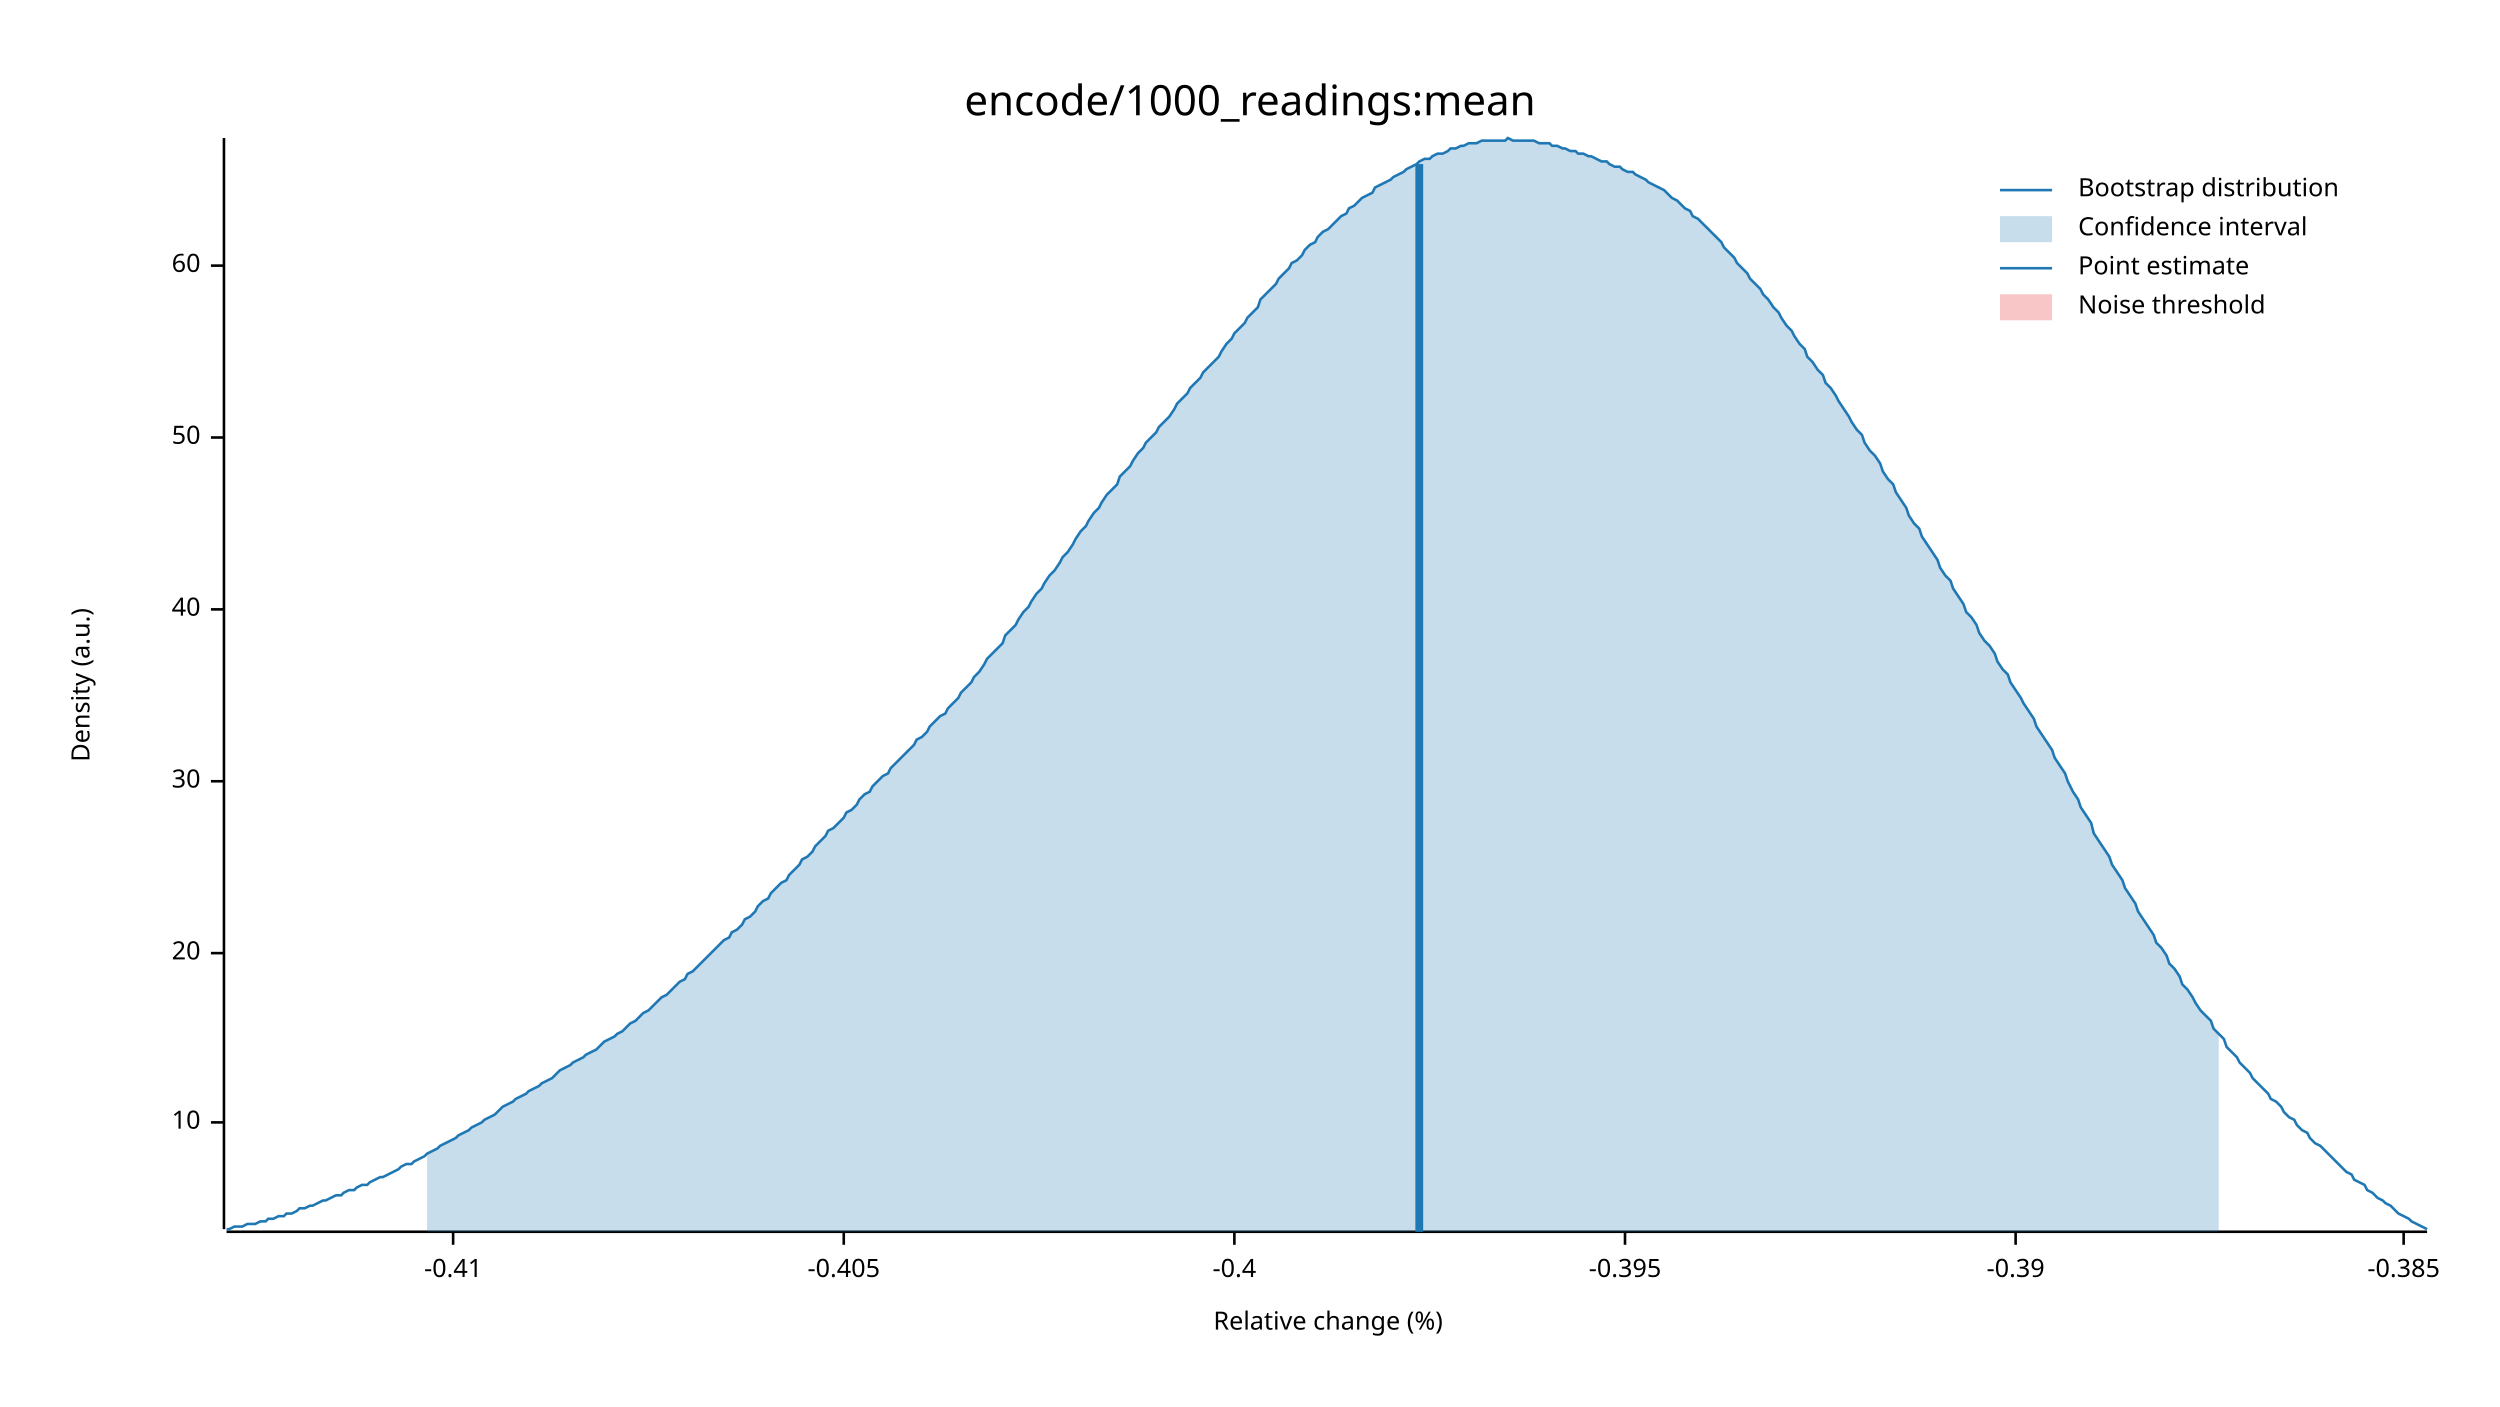
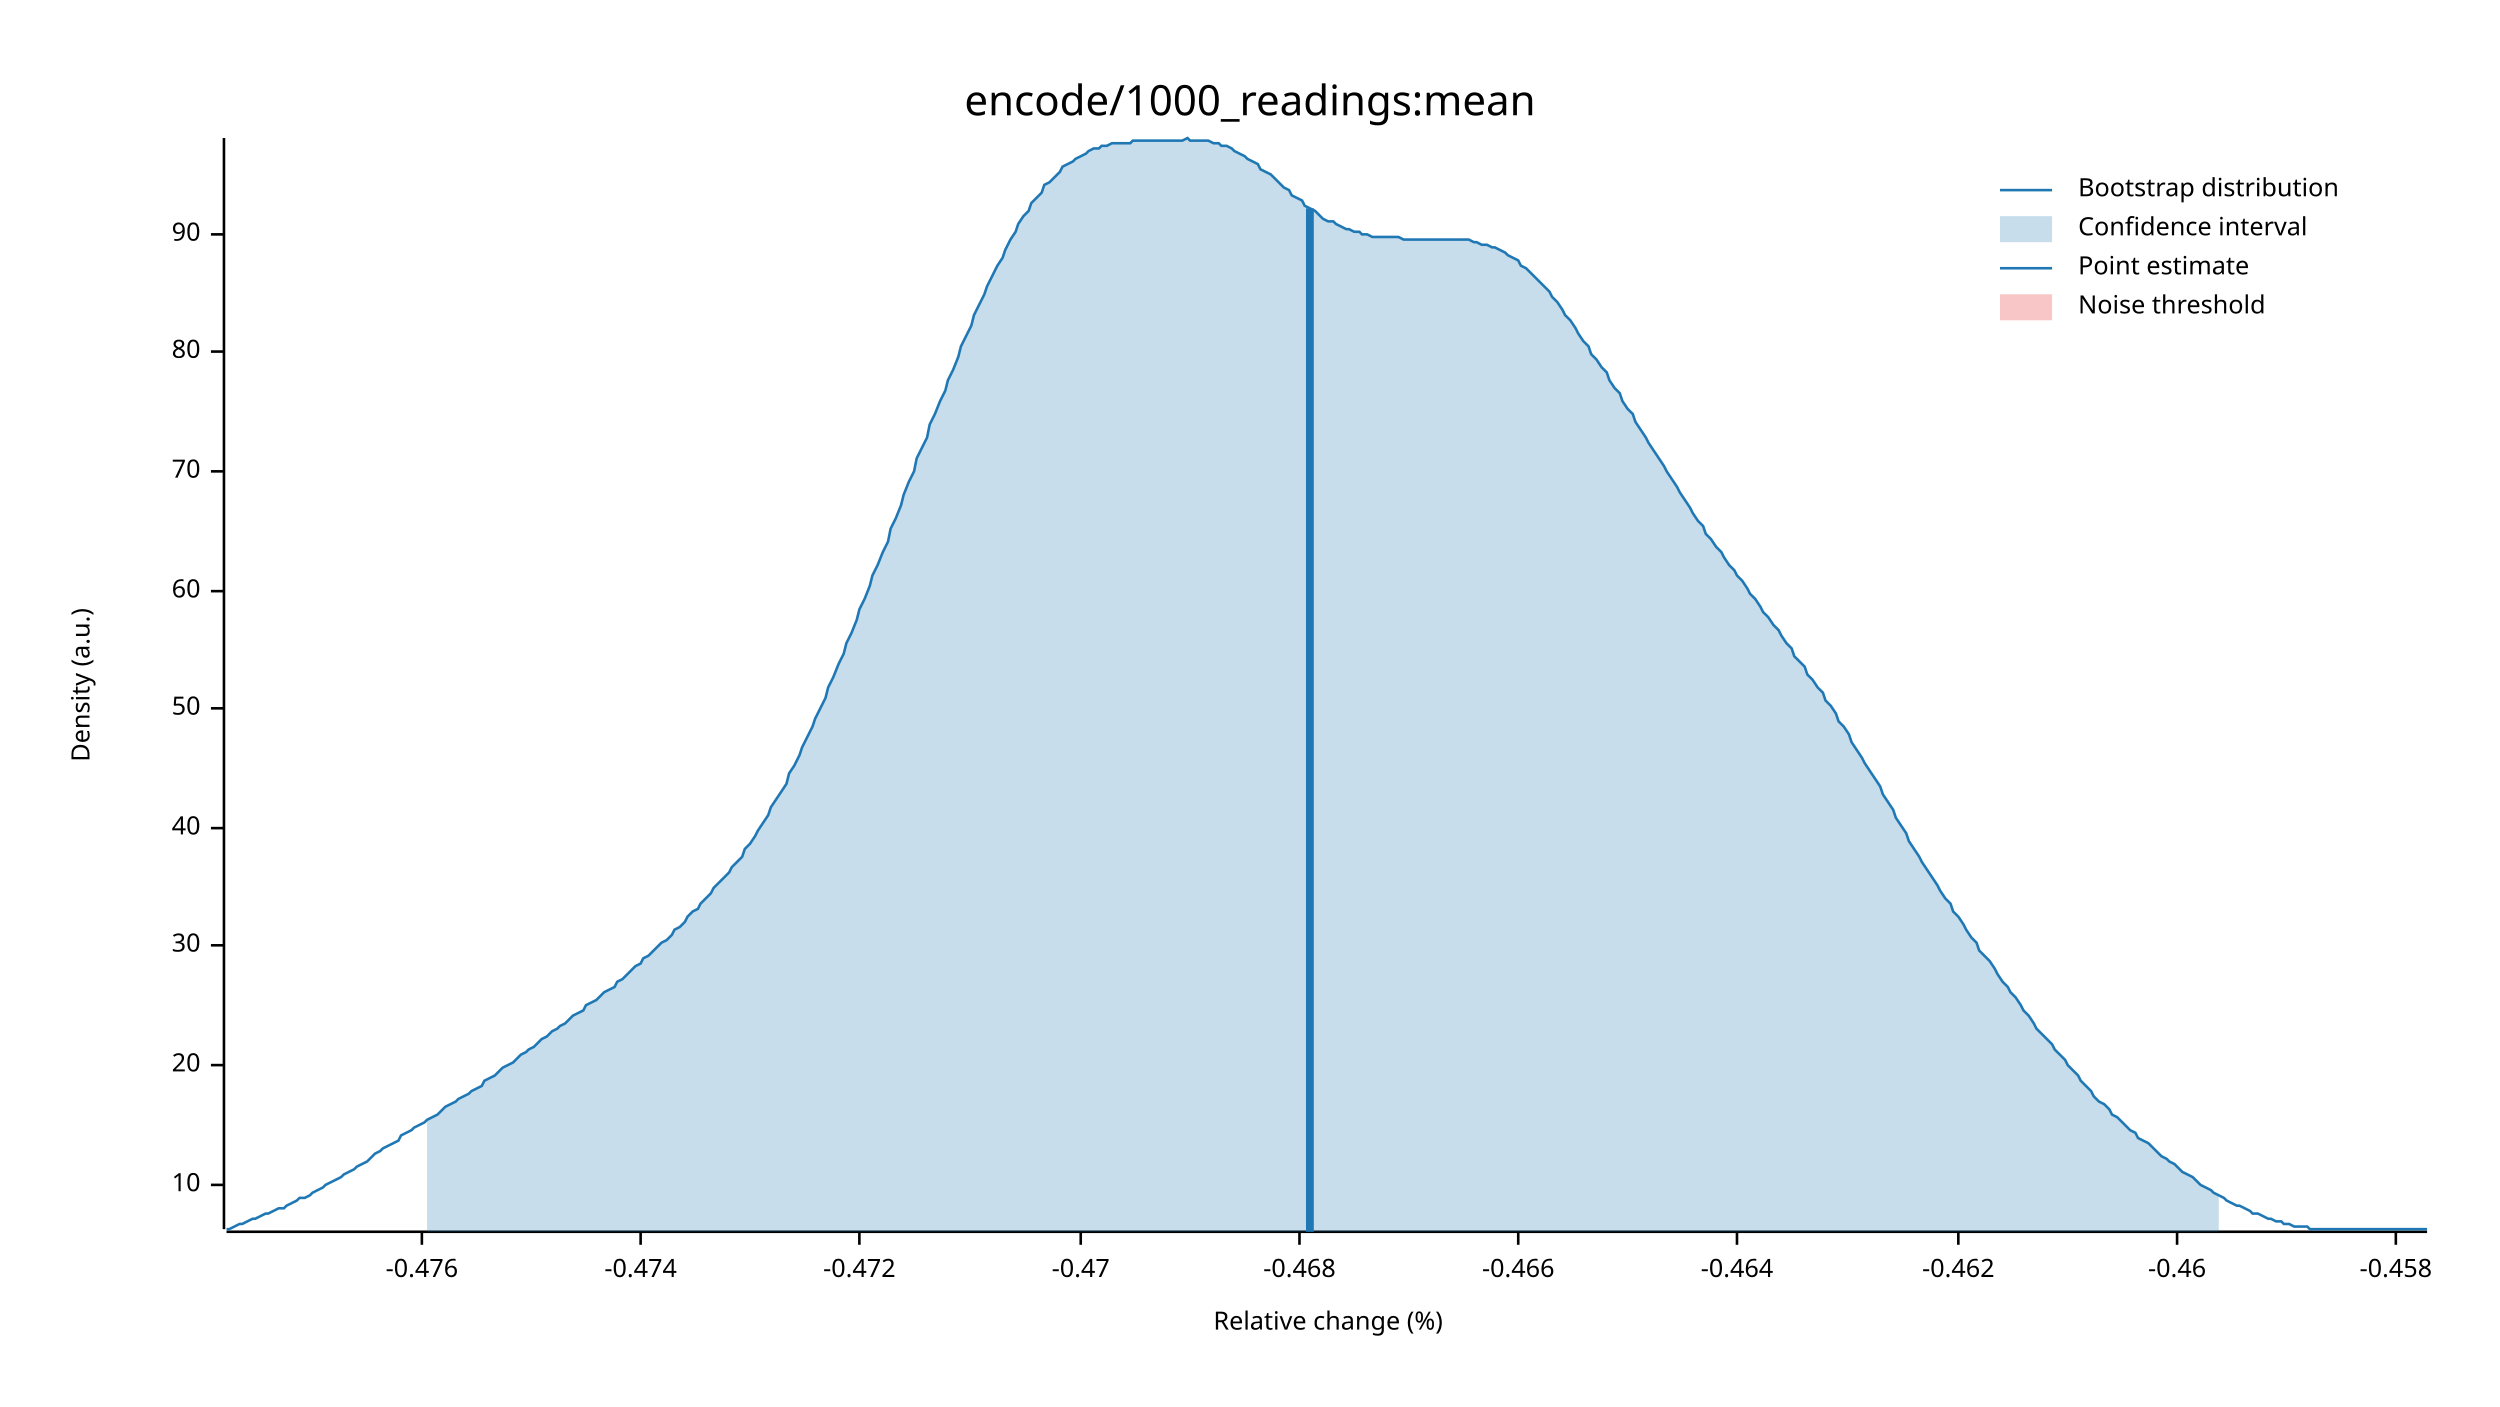
<svg xmlns="http://www.w3.org/2000/svg" width="960" height="540" viewBox="0 0 960 540">
  <text x="480" y="32" dy="0.76em" text-anchor="middle" font-family="sans-serif" font-size="16.129" opacity="1" fill="#000000">
encode/1000_readings:mean
</text>
  <text x="27" y="263" dy="0.76em" text-anchor="middle" font-family="sans-serif" font-size="9.677" opacity="1" fill="#000000" transform="rotate(270, 27, 263)">
Density (a.u.)
</text>
  <text x="510" y="513" dy="-0.5ex" text-anchor="middle" font-family="sans-serif" font-size="9.677" opacity="1" fill="#000000">
Relative change (%)
</text>
  <polyline fill="none" opacity="1" stroke="#000000" stroke-width="1" points="86,53 86,472 " />
-   <text x="77" y="431" dy="0.5ex" text-anchor="end" font-family="sans-serif" font-size="9.677" opacity="1" fill="#000000">
+   <text x="77" y="455" dy="0.5ex" text-anchor="end" font-family="sans-serif" font-size="9.677" opacity="1" fill="#000000">
10
</text>
-   <polyline fill="none" opacity="1" stroke="#000000" stroke-width="1" points="81,431 86,431 " />
-   <text x="77" y="366" dy="0.5ex" text-anchor="end" font-family="sans-serif" font-size="9.677" opacity="1" fill="#000000">
+   <polyline fill="none" opacity="1" stroke="#000000" stroke-width="1" points="81,455 86,455 " />
+   <text x="77" y="409" dy="0.5ex" text-anchor="end" font-family="sans-serif" font-size="9.677" opacity="1" fill="#000000">
20
</text>
-   <polyline fill="none" opacity="1" stroke="#000000" stroke-width="1" points="81,366 86,366 " />
-   <text x="77" y="300" dy="0.5ex" text-anchor="end" font-family="sans-serif" font-size="9.677" opacity="1" fill="#000000">
+   <polyline fill="none" opacity="1" stroke="#000000" stroke-width="1" points="81,409 86,409 " />
+   <text x="77" y="363" dy="0.5ex" text-anchor="end" font-family="sans-serif" font-size="9.677" opacity="1" fill="#000000">
30
</text>
-   <polyline fill="none" opacity="1" stroke="#000000" stroke-width="1" points="81,300 86,300 " />
-   <text x="77" y="234" dy="0.5ex" text-anchor="end" font-family="sans-serif" font-size="9.677" opacity="1" fill="#000000">
+   <polyline fill="none" opacity="1" stroke="#000000" stroke-width="1" points="81,363 86,363 " />
+   <text x="77" y="318" dy="0.5ex" text-anchor="end" font-family="sans-serif" font-size="9.677" opacity="1" fill="#000000">
40
</text>
-   <polyline fill="none" opacity="1" stroke="#000000" stroke-width="1" points="81,234 86,234 " />
-   <text x="77" y="168" dy="0.5ex" text-anchor="end" font-family="sans-serif" font-size="9.677" opacity="1" fill="#000000">
+   <polyline fill="none" opacity="1" stroke="#000000" stroke-width="1" points="81,318 86,318 " />
+   <text x="77" y="272" dy="0.5ex" text-anchor="end" font-family="sans-serif" font-size="9.677" opacity="1" fill="#000000">
50
</text>
-   <polyline fill="none" opacity="1" stroke="#000000" stroke-width="1" points="81,168 86,168 " />
-   <text x="77" y="102" dy="0.5ex" text-anchor="end" font-family="sans-serif" font-size="9.677" opacity="1" fill="#000000">
+   <polyline fill="none" opacity="1" stroke="#000000" stroke-width="1" points="81,272 86,272 " />
+   <text x="77" y="227" dy="0.5ex" text-anchor="end" font-family="sans-serif" font-size="9.677" opacity="1" fill="#000000">
60
</text>
-   <polyline fill="none" opacity="1" stroke="#000000" stroke-width="1" points="81,102 86,102 " />
+   <polyline fill="none" opacity="1" stroke="#000000" stroke-width="1" points="81,227 86,227 " />
+   <text x="77" y="181" dy="0.5ex" text-anchor="end" font-family="sans-serif" font-size="9.677" opacity="1" fill="#000000">
+ 70
+ </text>
+   <polyline fill="none" opacity="1" stroke="#000000" stroke-width="1" points="81,181 86,181 " />
+   <text x="77" y="135" dy="0.5ex" text-anchor="end" font-family="sans-serif" font-size="9.677" opacity="1" fill="#000000">
+ 80
+ </text>
+   <polyline fill="none" opacity="1" stroke="#000000" stroke-width="1" points="81,135 86,135 " />
+   <text x="77" y="90" dy="0.5ex" text-anchor="end" font-family="sans-serif" font-size="9.677" opacity="1" fill="#000000">
+ 90
+ </text>
+   <polyline fill="none" opacity="1" stroke="#000000" stroke-width="1" points="81,90 86,90 " />
  <polyline fill="none" opacity="1" stroke="#000000" stroke-width="1" points="87,473 932,473 " />
-   <text x="174" y="483" dy="0.76em" text-anchor="middle" font-family="sans-serif" font-size="9.677" opacity="1" fill="#000000">
- -0.41
+   <text x="162" y="483" dy="0.76em" text-anchor="middle" font-family="sans-serif" font-size="9.677" opacity="1" fill="#000000">
+ -0.476
</text>
-   <polyline fill="none" opacity="1" stroke="#000000" stroke-width="1" points="174,473 174,478 " />
-   <text x="324" y="483" dy="0.76em" text-anchor="middle" font-family="sans-serif" font-size="9.677" opacity="1" fill="#000000">
- -0.405
+   <polyline fill="none" opacity="1" stroke="#000000" stroke-width="1" points="162,473 162,478 " />
+   <text x="246" y="483" dy="0.76em" text-anchor="middle" font-family="sans-serif" font-size="9.677" opacity="1" fill="#000000">
+ -0.474
</text>
-   <polyline fill="none" opacity="1" stroke="#000000" stroke-width="1" points="324,473 324,478 " />
-   <text x="474" y="483" dy="0.76em" text-anchor="middle" font-family="sans-serif" font-size="9.677" opacity="1" fill="#000000">
- -0.4
+   <polyline fill="none" opacity="1" stroke="#000000" stroke-width="1" points="246,473 246,478 " />
+   <text x="330" y="483" dy="0.76em" text-anchor="middle" font-family="sans-serif" font-size="9.677" opacity="1" fill="#000000">
+ -0.472
</text>
-   <polyline fill="none" opacity="1" stroke="#000000" stroke-width="1" points="474,473 474,478 " />
-   <text x="624" y="483" dy="0.76em" text-anchor="middle" font-family="sans-serif" font-size="9.677" opacity="1" fill="#000000">
- -0.395
+   <polyline fill="none" opacity="1" stroke="#000000" stroke-width="1" points="330,473 330,478 " />
+   <text x="415" y="483" dy="0.76em" text-anchor="middle" font-family="sans-serif" font-size="9.677" opacity="1" fill="#000000">
+ -0.47
</text>
-   <polyline fill="none" opacity="1" stroke="#000000" stroke-width="1" points="624,473 624,478 " />
-   <text x="774" y="483" dy="0.76em" text-anchor="middle" font-family="sans-serif" font-size="9.677" opacity="1" fill="#000000">
- -0.39
+   <polyline fill="none" opacity="1" stroke="#000000" stroke-width="1" points="415,473 415,478 " />
+   <text x="499" y="483" dy="0.76em" text-anchor="middle" font-family="sans-serif" font-size="9.677" opacity="1" fill="#000000">
+ -0.468
</text>
-   <polyline fill="none" opacity="1" stroke="#000000" stroke-width="1" points="774,473 774,478 " />
-   <text x="923" y="483" dy="0.76em" text-anchor="middle" font-family="sans-serif" font-size="9.677" opacity="1" fill="#000000">
- -0.385
+   <polyline fill="none" opacity="1" stroke="#000000" stroke-width="1" points="499,473 499,478 " />
+   <text x="583" y="483" dy="0.76em" text-anchor="middle" font-family="sans-serif" font-size="9.677" opacity="1" fill="#000000">
+ -0.466
</text>
-   <polyline fill="none" opacity="1" stroke="#000000" stroke-width="1" points="923,473 923,478 " />
-   <polyline fill="none" opacity="1" stroke="#1F78B4" stroke-width="1" points="87,472 88,472 90,471 92,471 93,471 95,470 97,470 98,470 100,469 102,469 103,468 105,468 107,467 109,467 110,466 112,466 114,465 115,464 117,464 119,463 120,463 122,462 124,461 125,461 127,460 129,459 131,459 132,458 134,457 136,457 137,456 139,455 141,455 142,454 144,453 146,452 147,452 149,451 151,450 153,449 154,448 156,447 158,447 159,446 161,445 163,444 164,443 166,442 168,441 169,440 171,439 173,438 175,437 176,436 178,435 180,434 181,433 183,432 185,431 186,430 188,429 190,428 191,427 193,425 195,424 197,423 198,422 200,421 202,420 203,419 205,418 207,417 208,416 210,415 212,414 214,412 215,411 217,410 219,409 220,408 222,407 224,406 225,405 227,404 229,403 230,402 232,400 234,399 236,398 237,397 239,396 241,394 242,393 244,392 246,390 247,389 249,388 251,386 252,385 254,383 256,382 258,380 259,379 261,377 263,376 264,374 266,373 268,371 269,370 271,368 273,366 274,365 276,363 278,361 280,360 281,358 283,357 285,355 286,353 288,352 290,350 291,348 293,346 295,345 296,343 298,341 300,339 302,338 303,336 305,334 307,332 308,330 310,329 312,327 313,325 315,323 317,321 318,319 320,318 322,316 324,314 325,312 327,311 329,309 330,307 332,305 334,304 335,302 337,300 339,298 341,297 342,295 344,293 346,291 347,290 349,288 351,286 352,284 354,283 356,281 357,279 359,277 361,275 363,274 364,272 366,270 368,268 369,266 371,264 373,262 374,260 376,258 378,255 379,253 381,251 383,249 385,247 386,244 388,242 390,240 391,238 393,235 395,233 396,231 398,228 400,226 401,224 403,221 405,219 407,216 408,214 410,212 412,209 413,207 415,204 417,202 418,200 420,197 422,195 423,193 425,190 427,188 429,186 430,183 432,181 434,179 435,177 437,174 439,172 440,170 442,168 444,166 445,164 447,162 449,160 451,157 452,155 454,153 456,151 457,149 459,147 461,145 462,143 464,141 466,139 468,137 469,135 471,132 473,130 474,128 476,126 478,124 479,122 481,120 483,118 484,115 486,113 488,111 490,109 491,107 493,105 495,103 496,101 498,100 500,98 501,96 503,94 505,93 506,91 508,89 510,88 512,86 513,85 515,83 517,82 518,80 520,79 522,77 523,76 525,75 527,74 528,72 530,71 532,70 534,69 535,68 537,67 539,66 540,65 542,64 544,63 545,62 547,61 549,61 550,60 552,59 554,59 556,58 557,57 559,57 561,56 562,56 564,55 566,55 567,55 569,54 571,54 573,54 574,54 576,54 578,54 579,53 581,54 583,54 584,54 586,54 588,54 589,54 591,55 593,55 595,55 596,56 598,56 600,57 601,57 603,58 605,58 606,59 608,59 610,60 611,60 613,61 615,62 617,62 618,63 620,64 622,64 623,65 625,66 627,66 628,67 630,68 632,69 633,70 635,71 637,72 639,73 640,74 642,76 644,77 645,78 647,80 649,81 650,83 652,84 654,86 655,87 657,89 659,91 661,93 662,95 664,97 666,99 667,101 669,103 671,105 672,107 674,109 676,111 677,113 679,115 681,118 683,120 684,122 686,125 688,127 689,129 691,132 693,134 694,137 696,139 698,142 700,144 701,147 703,149 705,152 706,154 708,157 710,160 711,162 713,165 715,167 716,170 718,173 720,175 722,178 723,181 725,184 727,186 728,189 730,192 732,195 733,198 735,201 737,203 738,206 740,209 742,212 744,215 745,218 747,221 749,223 750,226 752,229 754,232 755,235 757,237 759,240 760,243 762,246 764,248 766,251 767,254 769,257 771,259 772,262 774,265 776,268 777,270 779,273 781,276 782,279 784,282 786,285 788,288 789,291 791,294 793,297 794,300 796,304 798,307 799,310 801,313 803,316 804,320 806,323 808,326 810,329 811,332 813,335 815,338 816,341 818,344 820,347 821,350 823,353 825,356 827,359 828,362 830,364 832,367 833,370 835,372 837,375 838,378 840,380 842,383 843,385 845,388 847,390 849,392 850,395 852,397 854,399 855,402 857,404 859,406 860,408 862,410 864,412 865,414 867,416 869,418 871,420 872,422 874,423 876,425 877,427 879,429 881,430 882,432 884,434 886,435 887,437 889,439 891,440 893,442 894,443 896,445 898,447 899,448 901,450 903,451 904,453 906,454 908,455 909,457 911,458 913,460 915,461 916,462 918,463 920,465 921,466 923,467 925,468 926,469 928,470 930,471 932,472 " />
-   <polygon opacity="0.25" fill="#1F78B4" points="164,443 166,442 168,441 169,440 171,439 173,438 175,437 176,436 178,435 180,434 181,433 183,432 185,431 186,430 188,429 190,428 191,427 193,425 195,424 197,423 198,422 200,421 202,420 203,419 205,418 207,417 208,416 210,415 212,414 214,412 215,411 217,410 219,409 220,408 222,407 224,406 225,405 227,404 229,403 230,402 232,400 234,399 236,398 237,397 239,396 241,394 242,393 244,392 246,390 247,389 249,388 251,386 252,385 254,383 256,382 258,380 259,379 261,377 263,376 264,374 266,373 268,371 269,370 271,368 273,366 274,365 276,363 278,361 280,360 281,358 283,357 285,355 286,353 288,352 290,350 291,348 293,346 295,345 296,343 298,341 300,339 302,338 303,336 305,334 307,332 308,330 310,329 312,327 313,325 315,323 317,321 318,319 320,318 322,316 324,314 325,312 327,311 329,309 330,307 332,305 334,304 335,302 337,300 339,298 341,297 342,295 344,293 346,291 347,290 349,288 351,286 352,284 354,283 356,281 357,279 359,277 361,275 363,274 364,272 366,270 368,268 369,266 371,264 373,262 374,260 376,258 378,255 379,253 381,251 383,249 385,247 386,244 388,242 390,240 391,238 393,235 395,233 396,231 398,228 400,226 401,224 403,221 405,219 407,216 408,214 410,212 412,209 413,207 415,204 417,202 418,200 420,197 422,195 423,193 425,190 427,188 429,186 430,183 432,181 434,179 435,177 437,174 439,172 440,170 442,168 444,166 445,164 447,162 449,160 451,157 452,155 454,153 456,151 457,149 459,147 461,145 462,143 464,141 466,139 468,137 469,135 471,132 473,130 474,128 476,126 478,124 479,122 481,120 483,118 484,115 486,113 488,111 490,109 491,107 493,105 495,103 496,101 498,100 500,98 501,96 503,94 505,93 506,91 508,89 510,88 512,86 513,85 515,83 517,82 518,80 520,79 522,77 523,76 525,75 527,74 528,72 530,71 532,70 534,69 535,68 537,67 539,66 540,65 542,64 544,63 545,62 547,61 549,61 550,60 552,59 554,59 556,58 557,57 559,57 561,56 562,56 564,55 566,55 567,55 569,54 571,54 573,54 574,54 576,54 578,54 579,53 581,54 583,54 584,54 586,54 588,54 589,54 591,55 593,55 595,55 596,56 598,56 600,57 601,57 603,58 605,58 606,59 608,59 610,60 611,60 613,61 615,62 617,62 618,63 620,64 622,64 623,65 625,66 627,66 628,67 630,68 632,69 633,70 635,71 637,72 639,73 640,74 642,76 644,77 645,78 647,80 649,81 650,83 652,84 654,86 655,87 657,89 659,91 661,93 662,95 664,97 666,99 667,101 669,103 671,105 672,107 674,109 676,111 677,113 679,115 681,118 683,120 684,122 686,125 688,127 689,129 691,132 693,134 694,137 696,139 698,142 700,144 701,147 703,149 705,152 706,154 708,157 710,160 711,162 713,165 715,167 716,170 718,173 720,175 722,178 723,181 725,184 727,186 728,189 730,192 732,195 733,198 735,201 737,203 738,206 740,209 742,212 744,215 745,218 747,221 749,223 750,226 752,229 754,232 755,235 757,237 759,240 760,243 762,246 764,248 766,251 767,254 769,257 771,259 772,262 774,265 776,268 777,270 779,273 781,276 782,279 784,282 786,285 788,288 789,291 791,294 793,297 794,300 796,304 798,307 799,310 801,313 803,316 804,320 806,323 808,326 810,329 811,332 813,335 815,338 816,341 818,344 820,347 821,350 823,353 825,356 827,359 828,362 830,364 832,367 833,370 835,372 837,375 838,378 840,380 842,383 843,385 845,388 847,390 849,392 850,395 852,397 852,473 164,473 " />
-   <polyline fill="none" opacity="1" stroke="#1F78B4" stroke-width="3" points="545,473 545,63 " />
+   <polyline fill="none" opacity="1" stroke="#000000" stroke-width="1" points="583,473 583,478 " />
+   <text x="667" y="483" dy="0.76em" text-anchor="middle" font-family="sans-serif" font-size="9.677" opacity="1" fill="#000000">
+ -0.464
+ </text>
+   <polyline fill="none" opacity="1" stroke="#000000" stroke-width="1" points="667,473 667,478 " />
+   <text x="752" y="483" dy="0.76em" text-anchor="middle" font-family="sans-serif" font-size="9.677" opacity="1" fill="#000000">
+ -0.462
+ </text>
+   <polyline fill="none" opacity="1" stroke="#000000" stroke-width="1" points="752,473 752,478 " />
+   <text x="836" y="483" dy="0.76em" text-anchor="middle" font-family="sans-serif" font-size="9.677" opacity="1" fill="#000000">
+ -0.46
+ </text>
+   <polyline fill="none" opacity="1" stroke="#000000" stroke-width="1" points="836,473 836,478 " />
+   <text x="920" y="483" dy="0.76em" text-anchor="middle" font-family="sans-serif" font-size="9.677" opacity="1" fill="#000000">
+ -0.458
+ </text>
+   <polyline fill="none" opacity="1" stroke="#000000" stroke-width="1" points="920,473 920,478 " />
+   <polyline fill="none" opacity="1" stroke="#1F78B4" stroke-width="1" points="87,472 88,472 90,471 92,470 93,470 95,469 97,468 98,468 100,467 102,466 103,466 105,465 107,464 109,464 110,463 112,462 114,461 115,460 117,460 119,459 120,458 122,457 124,456 125,455 127,454 129,453 131,452 132,451 134,450 136,449 137,448 139,447 141,446 142,445 144,443 146,442 147,441 149,440 151,439 153,438 154,436 156,435 158,434 159,433 161,432 163,431 164,430 166,429 168,428 169,427 171,425 173,424 175,423 176,422 178,421 180,420 181,419 183,418 185,417 186,415 188,414 190,413 191,412 193,410 195,409 197,408 198,407 200,405 202,404 203,403 205,402 207,400 208,399 210,398 212,396 214,395 215,394 217,393 219,391 220,390 222,389 224,388 225,386 227,385 229,384 230,383 232,381 234,380 236,379 237,377 239,376 241,374 242,373 244,371 246,370 247,368 249,367 251,365 252,364 254,362 256,361 258,359 259,357 261,356 263,354 264,352 266,350 268,349 269,347 271,345 273,343 274,341 276,339 278,337 280,335 281,333 283,331 285,329 286,326 288,324 290,321 291,319 293,316 295,313 296,310 298,307 300,304 302,301 303,297 305,294 307,290 308,287 310,283 312,279 313,276 315,272 317,268 318,264 320,260 322,255 324,251 325,247 327,243 329,238 330,234 332,230 334,225 335,221 337,217 339,212 341,208 342,203 344,199 346,194 347,190 349,185 351,181 352,176 354,172 356,168 357,163 359,159 361,154 363,150 364,146 366,142 368,137 369,133 371,129 373,125 374,121 376,117 378,113 379,110 381,106 383,102 385,99 386,96 388,92 390,89 391,86 393,83 395,81 396,78 398,76 400,74 401,71 403,70 405,68 407,66 408,64 410,63 412,62 413,61 415,60 417,59 418,58 420,57 422,57 423,56 425,56 427,55 429,55 430,55 432,55 434,55 435,54 437,54 439,54 440,54 442,54 444,54 445,54 447,54 449,54 451,54 452,54 454,54 456,53 457,54 459,54 461,54 462,54 464,54 466,55 468,55 469,56 471,56 473,57 474,58 476,59 478,60 479,61 481,62 483,63 484,65 486,66 488,67 490,69 491,70 493,72 495,73 496,75 498,76 500,77 501,79 503,80 505,81 506,82 508,84 510,85 512,85 513,86 515,87 517,88 518,88 520,89 522,89 523,90 525,90 527,91 528,91 530,91 532,91 534,91 535,91 537,91 539,92 540,92 542,92 544,92 545,92 547,92 549,92 550,92 552,92 554,92 556,92 557,92 559,92 561,92 562,92 564,92 566,93 567,93 569,94 571,94 573,95 574,95 576,96 578,97 579,98 581,99 583,100 584,102 586,103 588,105 589,106 591,108 593,110 595,112 596,114 598,116 600,119 601,121 603,123 605,126 606,128 608,131 610,133 611,136 613,138 615,141 617,143 618,146 620,149 622,151 623,154 625,157 627,159 628,162 630,165 632,168 633,170 635,173 637,176 639,179 640,181 642,184 644,187 645,189 647,192 649,195 650,197 652,200 654,202 655,205 657,207 659,210 661,212 662,214 664,217 666,219 667,221 669,223 671,226 672,228 674,230 676,233 677,235 679,237 681,240 683,242 684,244 686,247 688,249 689,252 691,254 693,256 694,259 696,261 698,264 700,266 701,269 703,271 705,274 706,277 708,279 710,282 711,285 713,288 715,291 716,293 718,296 720,299 722,302 723,305 725,308 727,311 728,314 730,317 732,320 733,323 735,326 737,329 738,331 740,334 742,337 744,340 745,342 747,345 749,347 750,350 752,352 754,355 755,357 757,360 759,362 760,365 762,367 764,369 766,372 767,374 769,377 771,379 772,381 774,383 776,386 777,388 779,390 781,393 782,395 784,397 786,399 788,401 789,403 791,405 793,407 794,409 796,411 798,413 799,415 801,417 803,419 804,421 806,423 808,424 810,426 811,428 813,429 815,431 816,432 818,434 820,435 821,437 823,438 825,439 827,441 828,442 830,444 832,445 833,446 835,447 837,449 838,450 840,451 842,452 843,453 845,455 847,456 849,457 850,458 852,459 854,460 855,461 857,462 859,463 860,463 862,464 864,465 865,466 867,466 869,467 871,468 872,468 874,469 876,469 877,470 879,470 881,471 882,471 884,471 886,471 887,472 889,472 891,472 893,472 894,472 896,472 898,472 899,472 901,472 903,472 904,472 906,472 908,472 909,472 911,472 913,472 915,472 916,472 918,472 920,472 921,472 923,472 925,472 926,472 928,472 930,472 932,472 " />
+   <polygon opacity="0.25" fill="#1F78B4" points="164,430 166,429 168,428 169,427 171,425 173,424 175,423 176,422 178,421 180,420 181,419 183,418 185,417 186,415 188,414 190,413 191,412 193,410 195,409 197,408 198,407 200,405 202,404 203,403 205,402 207,400 208,399 210,398 212,396 214,395 215,394 217,393 219,391 220,390 222,389 224,388 225,386 227,385 229,384 230,383 232,381 234,380 236,379 237,377 239,376 241,374 242,373 244,371 246,370 247,368 249,367 251,365 252,364 254,362 256,361 258,359 259,357 261,356 263,354 264,352 266,350 268,349 269,347 271,345 273,343 274,341 276,339 278,337 280,335 281,333 283,331 285,329 286,326 288,324 290,321 291,319 293,316 295,313 296,310 298,307 300,304 302,301 303,297 305,294 307,290 308,287 310,283 312,279 313,276 315,272 317,268 318,264 320,260 322,255 324,251 325,247 327,243 329,238 330,234 332,230 334,225 335,221 337,217 339,212 341,208 342,203 344,199 346,194 347,190 349,185 351,181 352,176 354,172 356,168 357,163 359,159 361,154 363,150 364,146 366,142 368,137 369,133 371,129 373,125 374,121 376,117 378,113 379,110 381,106 383,102 385,99 386,96 388,92 390,89 391,86 393,83 395,81 396,78 398,76 400,74 401,71 403,70 405,68 407,66 408,64 410,63 412,62 413,61 415,60 417,59 418,58 420,57 422,57 423,56 425,56 427,55 429,55 430,55 432,55 434,55 435,54 437,54 439,54 440,54 442,54 444,54 445,54 447,54 449,54 451,54 452,54 454,54 456,53 457,54 459,54 461,54 462,54 464,54 466,55 468,55 469,56 471,56 473,57 474,58 476,59 478,60 479,61 481,62 483,63 484,65 486,66 488,67 490,69 491,70 493,72 495,73 496,75 498,76 500,77 501,79 503,80 505,81 506,82 508,84 510,85 512,85 513,86 515,87 517,88 518,88 520,89 522,89 523,90 525,90 527,91 528,91 530,91 532,91 534,91 535,91 537,91 539,92 540,92 542,92 544,92 545,92 547,92 549,92 550,92 552,92 554,92 556,92 557,92 559,92 561,92 562,92 564,92 566,93 567,93 569,94 571,94 573,95 574,95 576,96 578,97 579,98 581,99 583,100 584,102 586,103 588,105 589,106 591,108 593,110 595,112 596,114 598,116 600,119 601,121 603,123 605,126 606,128 608,131 610,133 611,136 613,138 615,141 617,143 618,146 620,149 622,151 623,154 625,157 627,159 628,162 630,165 632,168 633,170 635,173 637,176 639,179 640,181 642,184 644,187 645,189 647,192 649,195 650,197 652,200 654,202 655,205 657,207 659,210 661,212 662,214 664,217 666,219 667,221 669,223 671,226 672,228 674,230 676,233 677,235 679,237 681,240 683,242 684,244 686,247 688,249 689,252 691,254 693,256 694,259 696,261 698,264 700,266 701,269 703,271 705,274 706,277 708,279 710,282 711,285 713,288 715,291 716,293 718,296 720,299 722,302 723,305 725,308 727,311 728,314 730,317 732,320 733,323 735,326 737,329 738,331 740,334 742,337 744,340 745,342 747,345 749,347 750,350 752,352 754,355 755,357 757,360 759,362 760,365 762,367 764,369 766,372 767,374 769,377 771,379 772,381 774,383 776,386 777,388 779,390 781,393 782,395 784,397 786,399 788,401 789,403 791,405 793,407 794,409 796,411 798,413 799,415 801,417 803,419 804,421 806,423 808,424 810,426 811,428 813,429 815,431 816,432 818,434 820,435 821,437 823,438 825,439 827,441 828,442 830,444 832,445 833,446 835,447 837,449 838,450 840,451 842,452 843,453 845,455 847,456 849,457 850,458 852,459 852,473 164,473 " />
+   <polyline fill="none" opacity="1" stroke="#1F78B4" stroke-width="3" points="503,473 503,80 " />
  <rect x="509" y="53" width="0" height="419" opacity="0.1" fill="#E31A1C" stroke="none" />
  <text x="798" y="68" dy="0.76em" text-anchor="start" font-family="sans-serif" font-size="9.677" opacity="1" fill="#000000">
Bootstrap distribution
</text>
  <text x="798" y="83" dy="0.76em" text-anchor="start" font-family="sans-serif" font-size="9.677" opacity="1" fill="#000000">
Confidence interval
</text>
  <text x="798" y="98" dy="0.76em" text-anchor="start" font-family="sans-serif" font-size="9.677" opacity="1" fill="#000000">
Point estimate
</text>
  <text x="798" y="113" dy="0.76em" text-anchor="start" font-family="sans-serif" font-size="9.677" opacity="1" fill="#000000">
Noise threshold
</text>
  <polyline fill="none" opacity="1" stroke="#1F78B4" stroke-width="1" points="768,73 788,73 " />
  <rect x="768" y="83" width="20" height="10" opacity="0.25" fill="#1F78B4" stroke="none" />
  <polyline fill="none" opacity="1" stroke="#1F78B4" stroke-width="1" points="768,103 788,103 " />
  <rect x="768" y="113" width="20" height="10" opacity="0.25" fill="#E31A1C" stroke="none" />
</svg>
